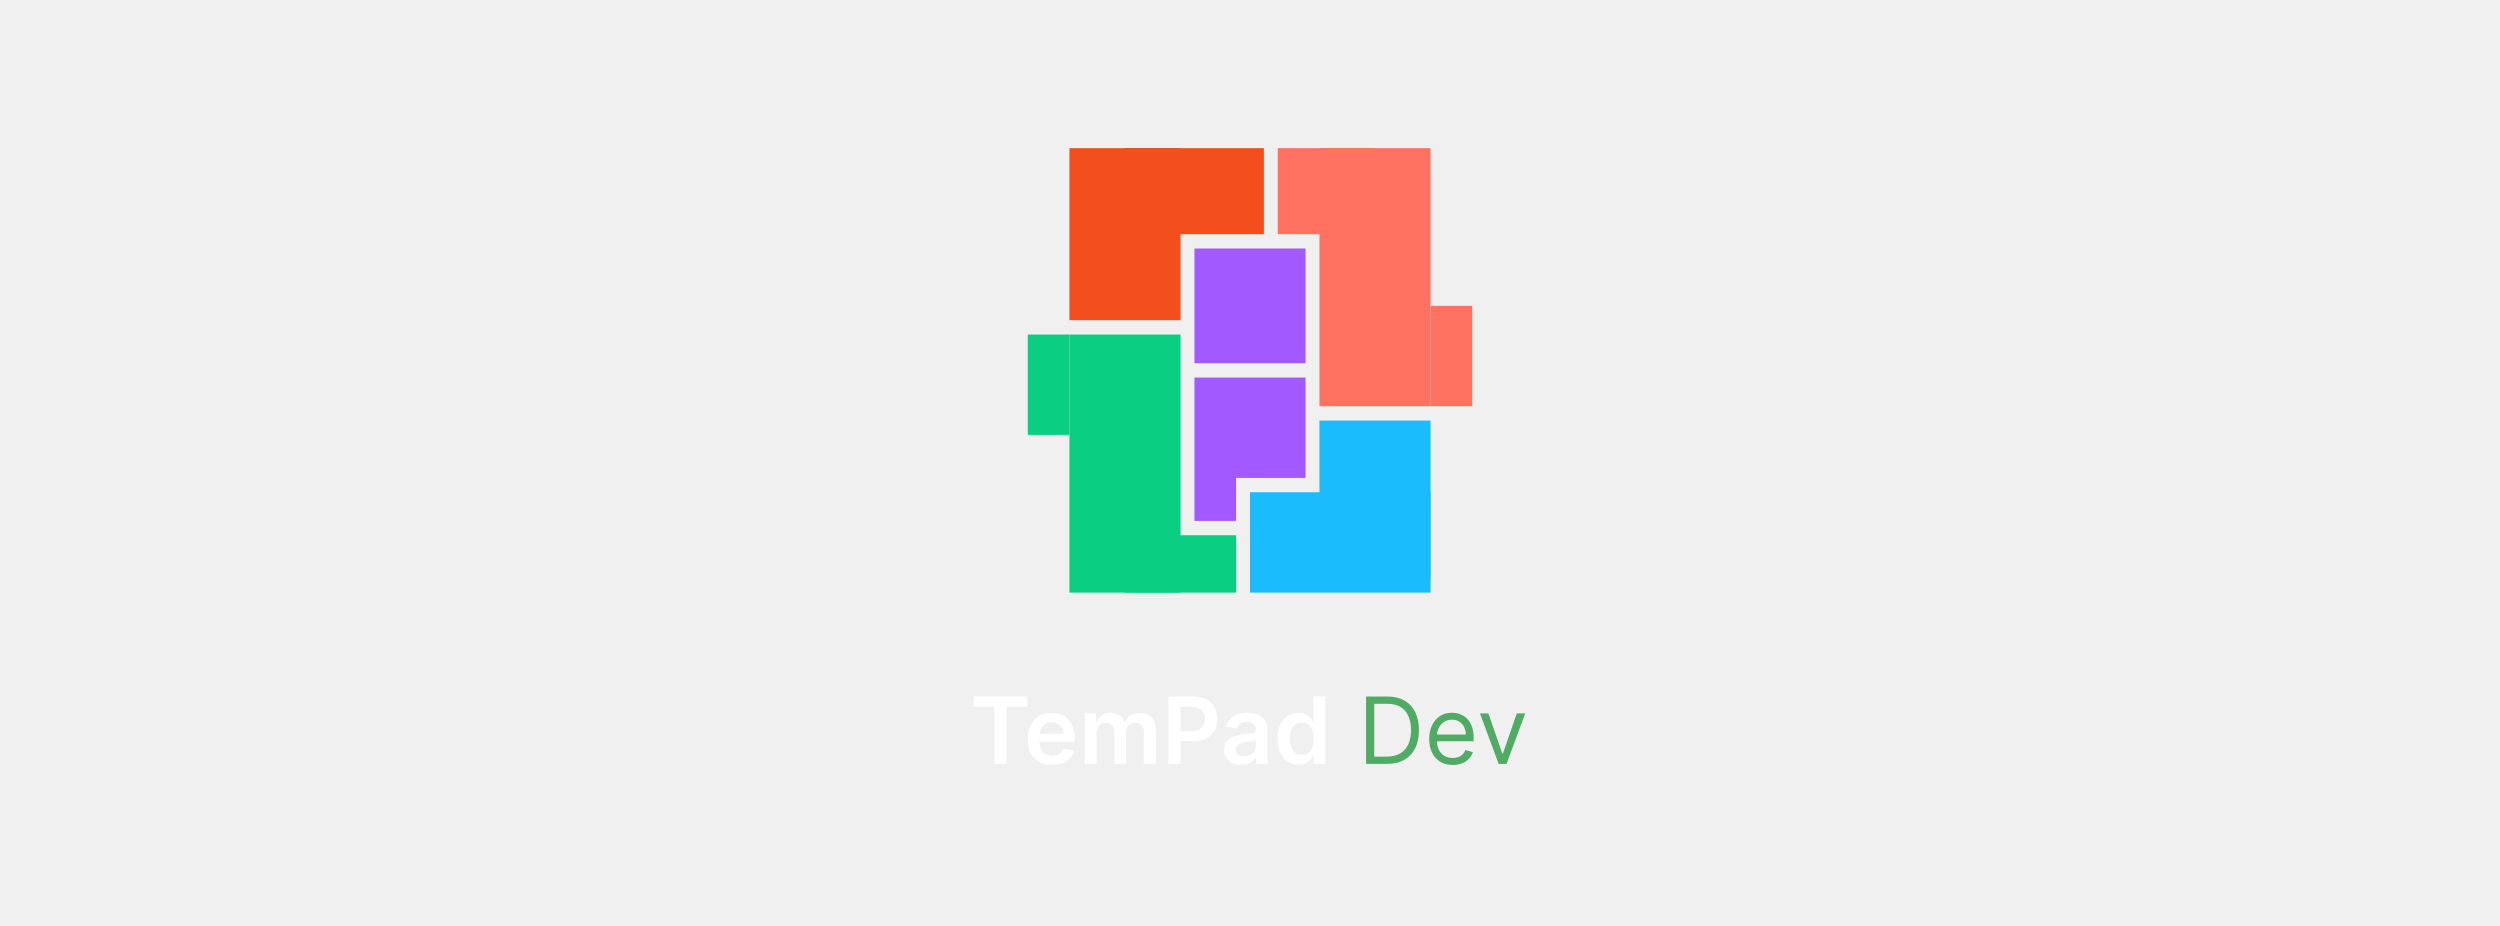
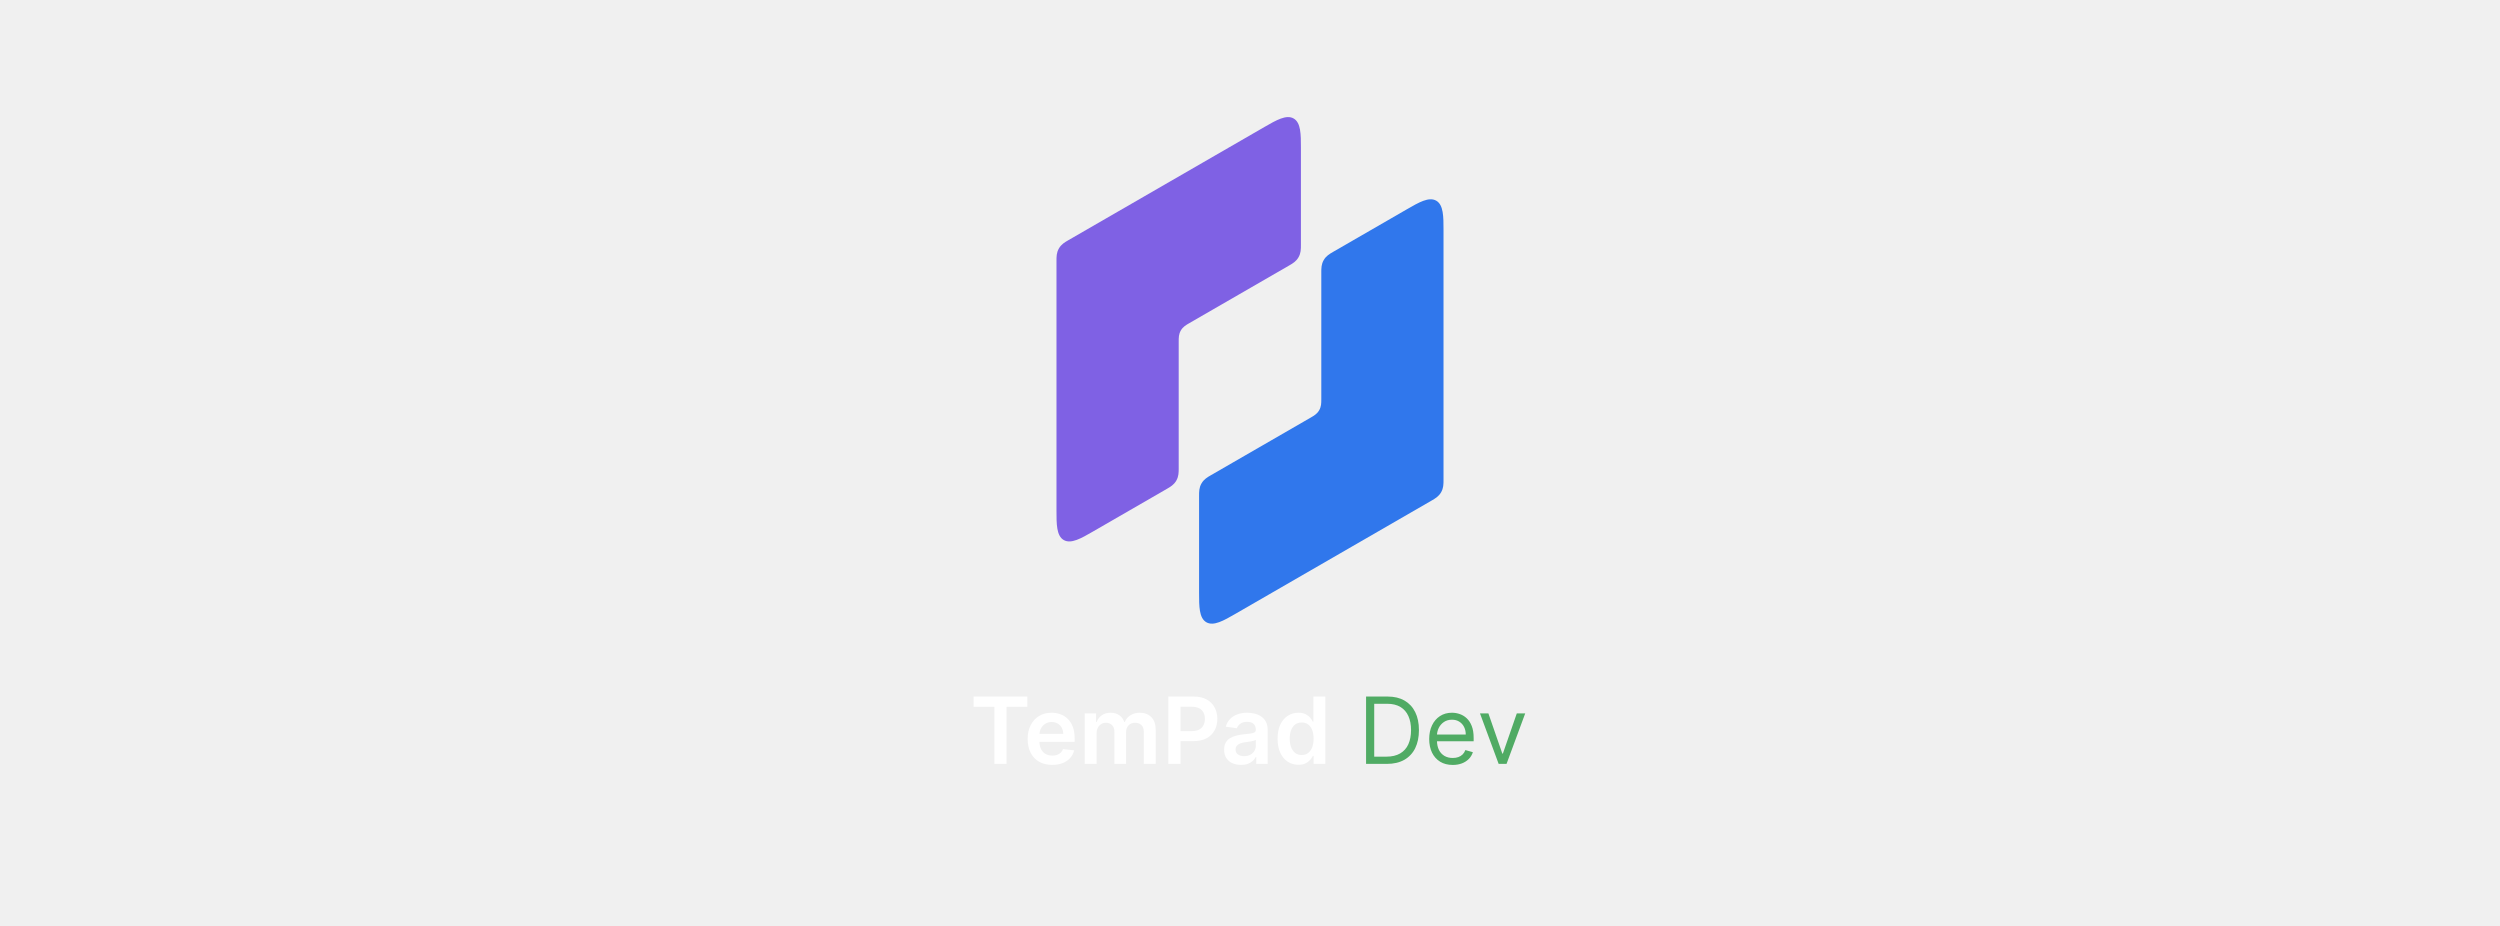
<svg xmlns="http://www.w3.org/2000/svg" width="540" height="200" fill="none">
-   <path fill="#F24E1E" d="M243 32h30v18.581h-30z" />
-   <path fill="#FF7262" d="M297 32h-21v18.581h21z" />
-   <path fill="#F24E1E" d="M231 32h24v37.161h-24z" />
-   <path fill="#FF7262" d="M309 32h-24v55.742h24z" />
-   <path fill="#0ACF83" d="M243 115.613h24V128h-24z" />
-   <path fill="#1ABCFE" d="M309 106.323h-39V128h39z" />
-   <path fill="#0ACF83" d="M231 72.258h24V128h-24z" />
-   <path fill="#1ABCFE" d="M309 90.839h-24v34.065h24z" />
-   <path fill="#A259FF" d="M258 53.677h24v24.774h-24zM258 81.548h24v21.677h-24zM258 103.226h9v9.29h-9z" />
-   <path fill="#0ACF83" d="M222 72.258h9v21.677h-9z" />
-   <path fill="#FF7262" d="M309 66.064h9v21.677h-9z" />
+   <g transform="translate(206 16) scale(.25)">
+     <g transform="translate(256 256) scale(.88) translate(-256 -320)">
+       <path fill="#7F61E4" transform="translate(-10 0)" d="M 76 212.641 C 76 208.251 76 204.41 78.376 200.295 C 80.752 196.179 84.078 194.259 87.88 192.064 L 280.36 80.936 C 291.765 74.351 301.744 68.59 308.872 72.705 C 316 76.82 316 88.343 316 101.513 L 316 196.641 C 316 201.031 316 204.872 313.624 208.987 C 311.248 213.103 307.922 215.023 304.12 217.218 L 206.395 273.639 C 203.069 275.56 200.158 277.24 198.079 280.841 C 196 284.442 196 287.803 196 291.644 L 196 415.923 C 196 420.313 196 424.154 193.624 428.269 C 191.248 432.385 187.922 434.305 184.12 436.5 L 111.64 478.346 C 100.235 484.931 90.256 490.692 83.128 486.577 C 76 482.462 76 470.939 76 457.77 Z" />
+       <path fill="#3077EC" transform="translate(10 0) rotate(180 256 320)" d="M 76 212.641 C 76 208.251 76 204.41 78.376 200.295 C 80.752 196.179 84.078 194.259 87.88 192.064 L 280.36 80.936 C 291.765 74.351 301.744 68.59 308.872 72.705 C 316 76.82 316 88.343 316 101.513 L 316 196.641 C 316 201.031 316 204.872 313.624 208.987 C 311.248 213.103 307.922 215.023 304.12 217.218 L 206.395 273.639 C 203.069 275.56 200.158 277.24 198.079 280.841 C 196 284.442 196 287.803 196 291.644 L 196 415.923 C 196 420.313 196 424.154 193.624 428.269 C 191.248 432.385 187.922 434.305 184.12 436.5 L 111.64 478.346 C 100.235 484.931 90.256 490.692 83.128 486.577 C 76 482.462 76 470.939 76 457.77 Z" />
+     </g>
+   </g>
  <path fill="#fff" d="M210.295 152.663v-2.208h11.606v2.208h-4.496V165h-2.614v-12.337h-4.496Zm16.977 12.55c-1.094 0-2.039-.227-2.834-.682a4.613 4.613 0 0 1-1.825-1.946c-.427-.843-.64-1.835-.64-2.976 0-1.122.213-2.107.64-2.954.43-.852 1.032-1.515 1.804-1.989.771-.478 1.678-.717 2.72-.717.672 0 1.307.109 1.903.327a4.299 4.299 0 0 1 1.591.994c.464.45.829 1.023 1.094 1.719.265.691.398 1.515.398 2.471v.789h-8.942v-1.733h6.477a2.758 2.758 0 0 0-.32-1.314 2.312 2.312 0 0 0-.873-.916c-.369-.223-.8-.334-1.293-.334-.525 0-.987.128-1.385.383a2.645 2.645 0 0 0-.93.995 2.86 2.86 0 0 0-.334 1.342v1.513c0 .634.116 1.179.348 1.633.232.45.556.796.973 1.037.417.237.904.355 1.463.355.374 0 .713-.052 1.016-.156.303-.109.566-.268.788-.476.223-.208.391-.466.504-.774l2.401.27a3.753 3.753 0 0 1-.866 1.662c-.422.469-.962.833-1.62 1.094-.658.255-1.411.383-2.258.383Zm7.026-.213v-10.909h2.457v1.854h.128a2.893 2.893 0 0 1 1.129-1.463c.526-.356 1.153-.533 1.882-.533.739 0 1.361.18 1.868.54.511.355.871.84 1.08 1.456h.113a2.986 2.986 0 0 1 1.222-1.449c.577-.365 1.262-.547 2.052-.547 1.004 0 1.823.317 2.458.952.634.634.951 1.56.951 2.777V165h-2.578v-6.925c0-.677-.18-1.172-.539-1.484-.36-.317-.801-.476-1.321-.476-.621 0-1.106.194-1.456.582-.346.384-.519.883-.519 1.499V165h-2.521v-7.031c0-.564-.171-1.014-.512-1.35-.336-.336-.776-.504-1.321-.504-.369 0-.705.095-1.008.284a1.987 1.987 0 0 0-.725.789c-.179.336-.269.729-.269 1.178V165h-2.571Zm18.062 0v-14.545h5.455c1.117 0 2.055.208 2.812.625.763.416 1.338.989 1.726 1.718.393.725.59 1.549.59 2.472 0 .933-.197 1.761-.59 2.486-.393.724-.973 1.295-1.74 1.711-.767.412-1.711.618-2.834.618h-3.615v-2.166h3.26c.654 0 1.189-.114 1.605-.341.417-.227.725-.54.924-.937.203-.398.305-.855.305-1.371s-.102-.971-.305-1.364a2.074 2.074 0 0 0-.931-.916c-.416-.222-.954-.334-1.612-.334h-2.415V165h-2.635Zm15.702.22c-.691 0-1.314-.123-1.868-.369a3.049 3.049 0 0 1-1.307-1.108c-.317-.488-.476-1.089-.476-1.804 0-.616.114-1.125.341-1.527.227-.403.538-.724.931-.966a4.696 4.696 0 0 1 1.328-.547c.497-.128 1.011-.22 1.541-.277a59.848 59.848 0 0 0 1.555-.177c.398-.057.687-.142.867-.256.184-.118.277-.301.277-.547v-.043c0-.535-.159-.949-.476-1.242-.317-.294-.774-.441-1.371-.441-.63 0-1.129.138-1.498.412-.365.275-.611.599-.739.973l-2.401-.341c.19-.663.502-1.217.938-1.662.435-.45.968-.786 1.598-1.008.63-.228 1.326-.341 2.088-.341.525 0 1.049.061 1.57.185.52.123.996.326 1.427.61.431.28.777.661 1.037 1.144.265.483.398 1.086.398 1.811V165h-2.472v-1.499h-.085a3.139 3.139 0 0 1-.661.853 3.18 3.18 0 0 1-1.058.632c-.421.156-.916.234-1.484.234Zm.667-1.889c.517 0 .964-.102 1.343-.305.379-.209.67-.483.873-.824.209-.341.313-.713.313-1.115v-1.286c-.081.066-.218.128-.412.185a5.95 5.95 0 0 1-.639.149c-.237.043-.471.08-.703.114l-.604.085a4.5 4.5 0 0 0-1.03.255 1.716 1.716 0 0 0-.717.498c-.175.208-.263.478-.263.809 0 .474.173.831.518 1.073.346.241.786.362 1.321.362Zm11.726 1.861c-.857 0-1.624-.22-2.301-.661-.677-.44-1.212-1.079-1.605-1.917-.393-.838-.589-1.856-.589-3.054 0-1.212.198-2.235.596-3.069.403-.838.945-1.47 1.627-1.896a4.174 4.174 0 0 1 2.279-.646c.64 0 1.165.109 1.577.327.412.213.739.471.98.774.242.298.429.58.561.845h.107v-5.44h2.578V165h-2.528v-1.719h-.157a4.357 4.357 0 0 1-.575.845 3.152 3.152 0 0 1-.994.753c-.412.209-.931.313-1.556.313Zm.718-2.11c.544 0 1.008-.146 1.392-.44.383-.298.674-.713.873-1.243.199-.53.299-1.148.299-1.854 0-.705-.1-1.318-.299-1.839-.194-.521-.483-.926-.866-1.215-.379-.288-.845-.433-1.399-.433-.573 0-1.052.149-1.435.448-.384.298-.672.71-.867 1.235-.194.526-.291 1.127-.291 1.804 0 .682.097 1.291.291 1.826.199.53.491.949.874 1.257.388.303.864.454 1.428.454Z" />
  <path fill="#50AB64" d="M299.559 165h-4.489v-14.545h4.687c1.411 0 2.619.291 3.623.873 1.003.578 1.773 1.409 2.308 2.493.535 1.08.802 2.372.802 3.878 0 1.515-.269 2.819-.809 3.913a5.77 5.77 0 0 1-2.358 2.514c-1.032.583-2.287.874-3.764.874Zm-2.728-1.562h2.614c1.203 0 2.199-.233 2.99-.697a4.284 4.284 0 0 0 1.768-1.981c.389-.857.583-1.877.583-3.061 0-1.174-.192-2.185-.575-3.033-.384-.852-.957-1.505-1.719-1.96-.762-.459-1.712-.689-2.848-.689h-2.813v11.421Zm16.961 1.789c-1.052 0-1.958-.232-2.721-.696a4.677 4.677 0 0 1-1.754-1.96c-.407-.843-.611-1.823-.611-2.94 0-1.118.204-2.103.611-2.955.412-.857.985-1.524 1.719-2.003.739-.483 1.6-.724 2.585-.724.568 0 1.129.095 1.683.284a4.162 4.162 0 0 1 1.513.923c.455.422.817.98 1.087 1.676s.405 1.553.405 2.571v.711H309.9v-1.449h6.704c0-.616-.123-1.165-.369-1.648a2.782 2.782 0 0 0-1.037-1.143c-.445-.28-.971-.419-1.577-.419-.668 0-1.245.165-1.733.497a3.264 3.264 0 0 0-1.115 1.278 3.762 3.762 0 0 0-.391 1.69v.966c0 .824.143 1.523.427 2.096a3.068 3.068 0 0 0 1.2 1.299c.511.294 1.105.441 1.783.441.44 0 .838-.062 1.193-.185.36-.128.67-.317.93-.568.261-.256.462-.573.604-.952l1.619.455a3.584 3.584 0 0 1-.859 1.448c-.403.412-.9.734-1.492.966-.592.228-1.257.341-1.995.341Zm15.655-11.136L325.413 165h-1.705l-4.034-10.909h1.818l3.012 8.693h.113l3.012-8.693h1.818Z" />
</svg>
